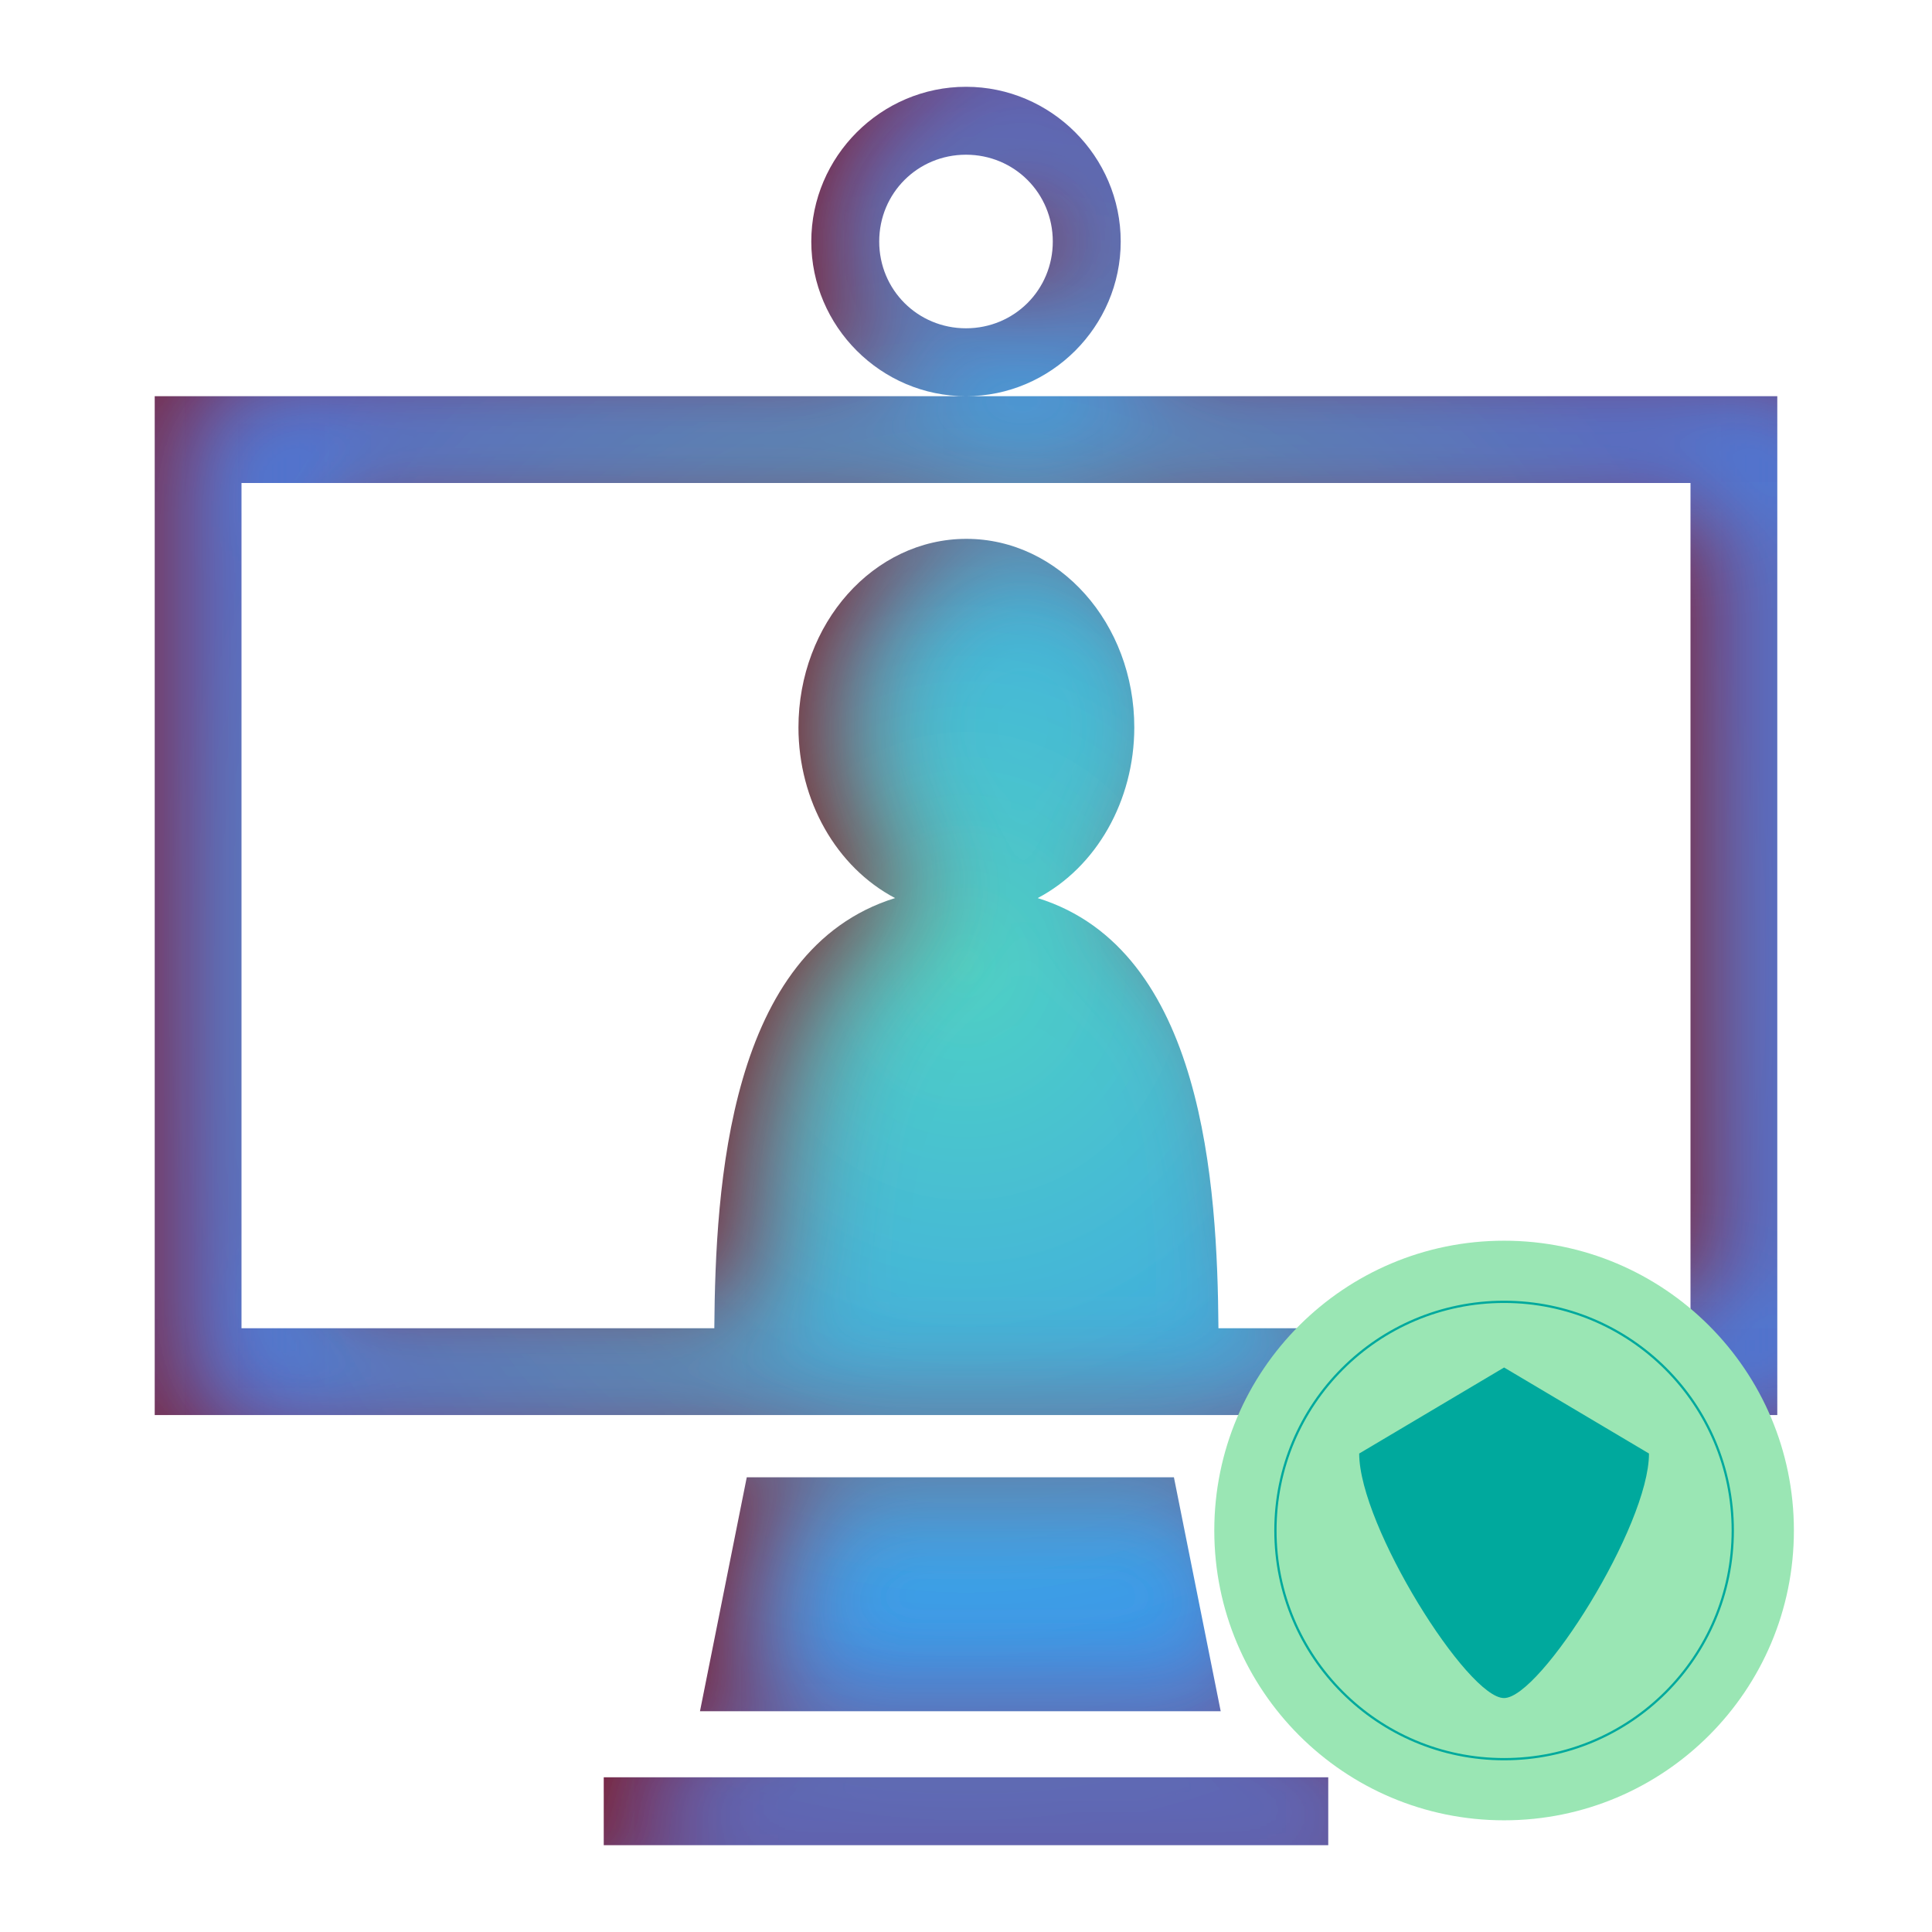
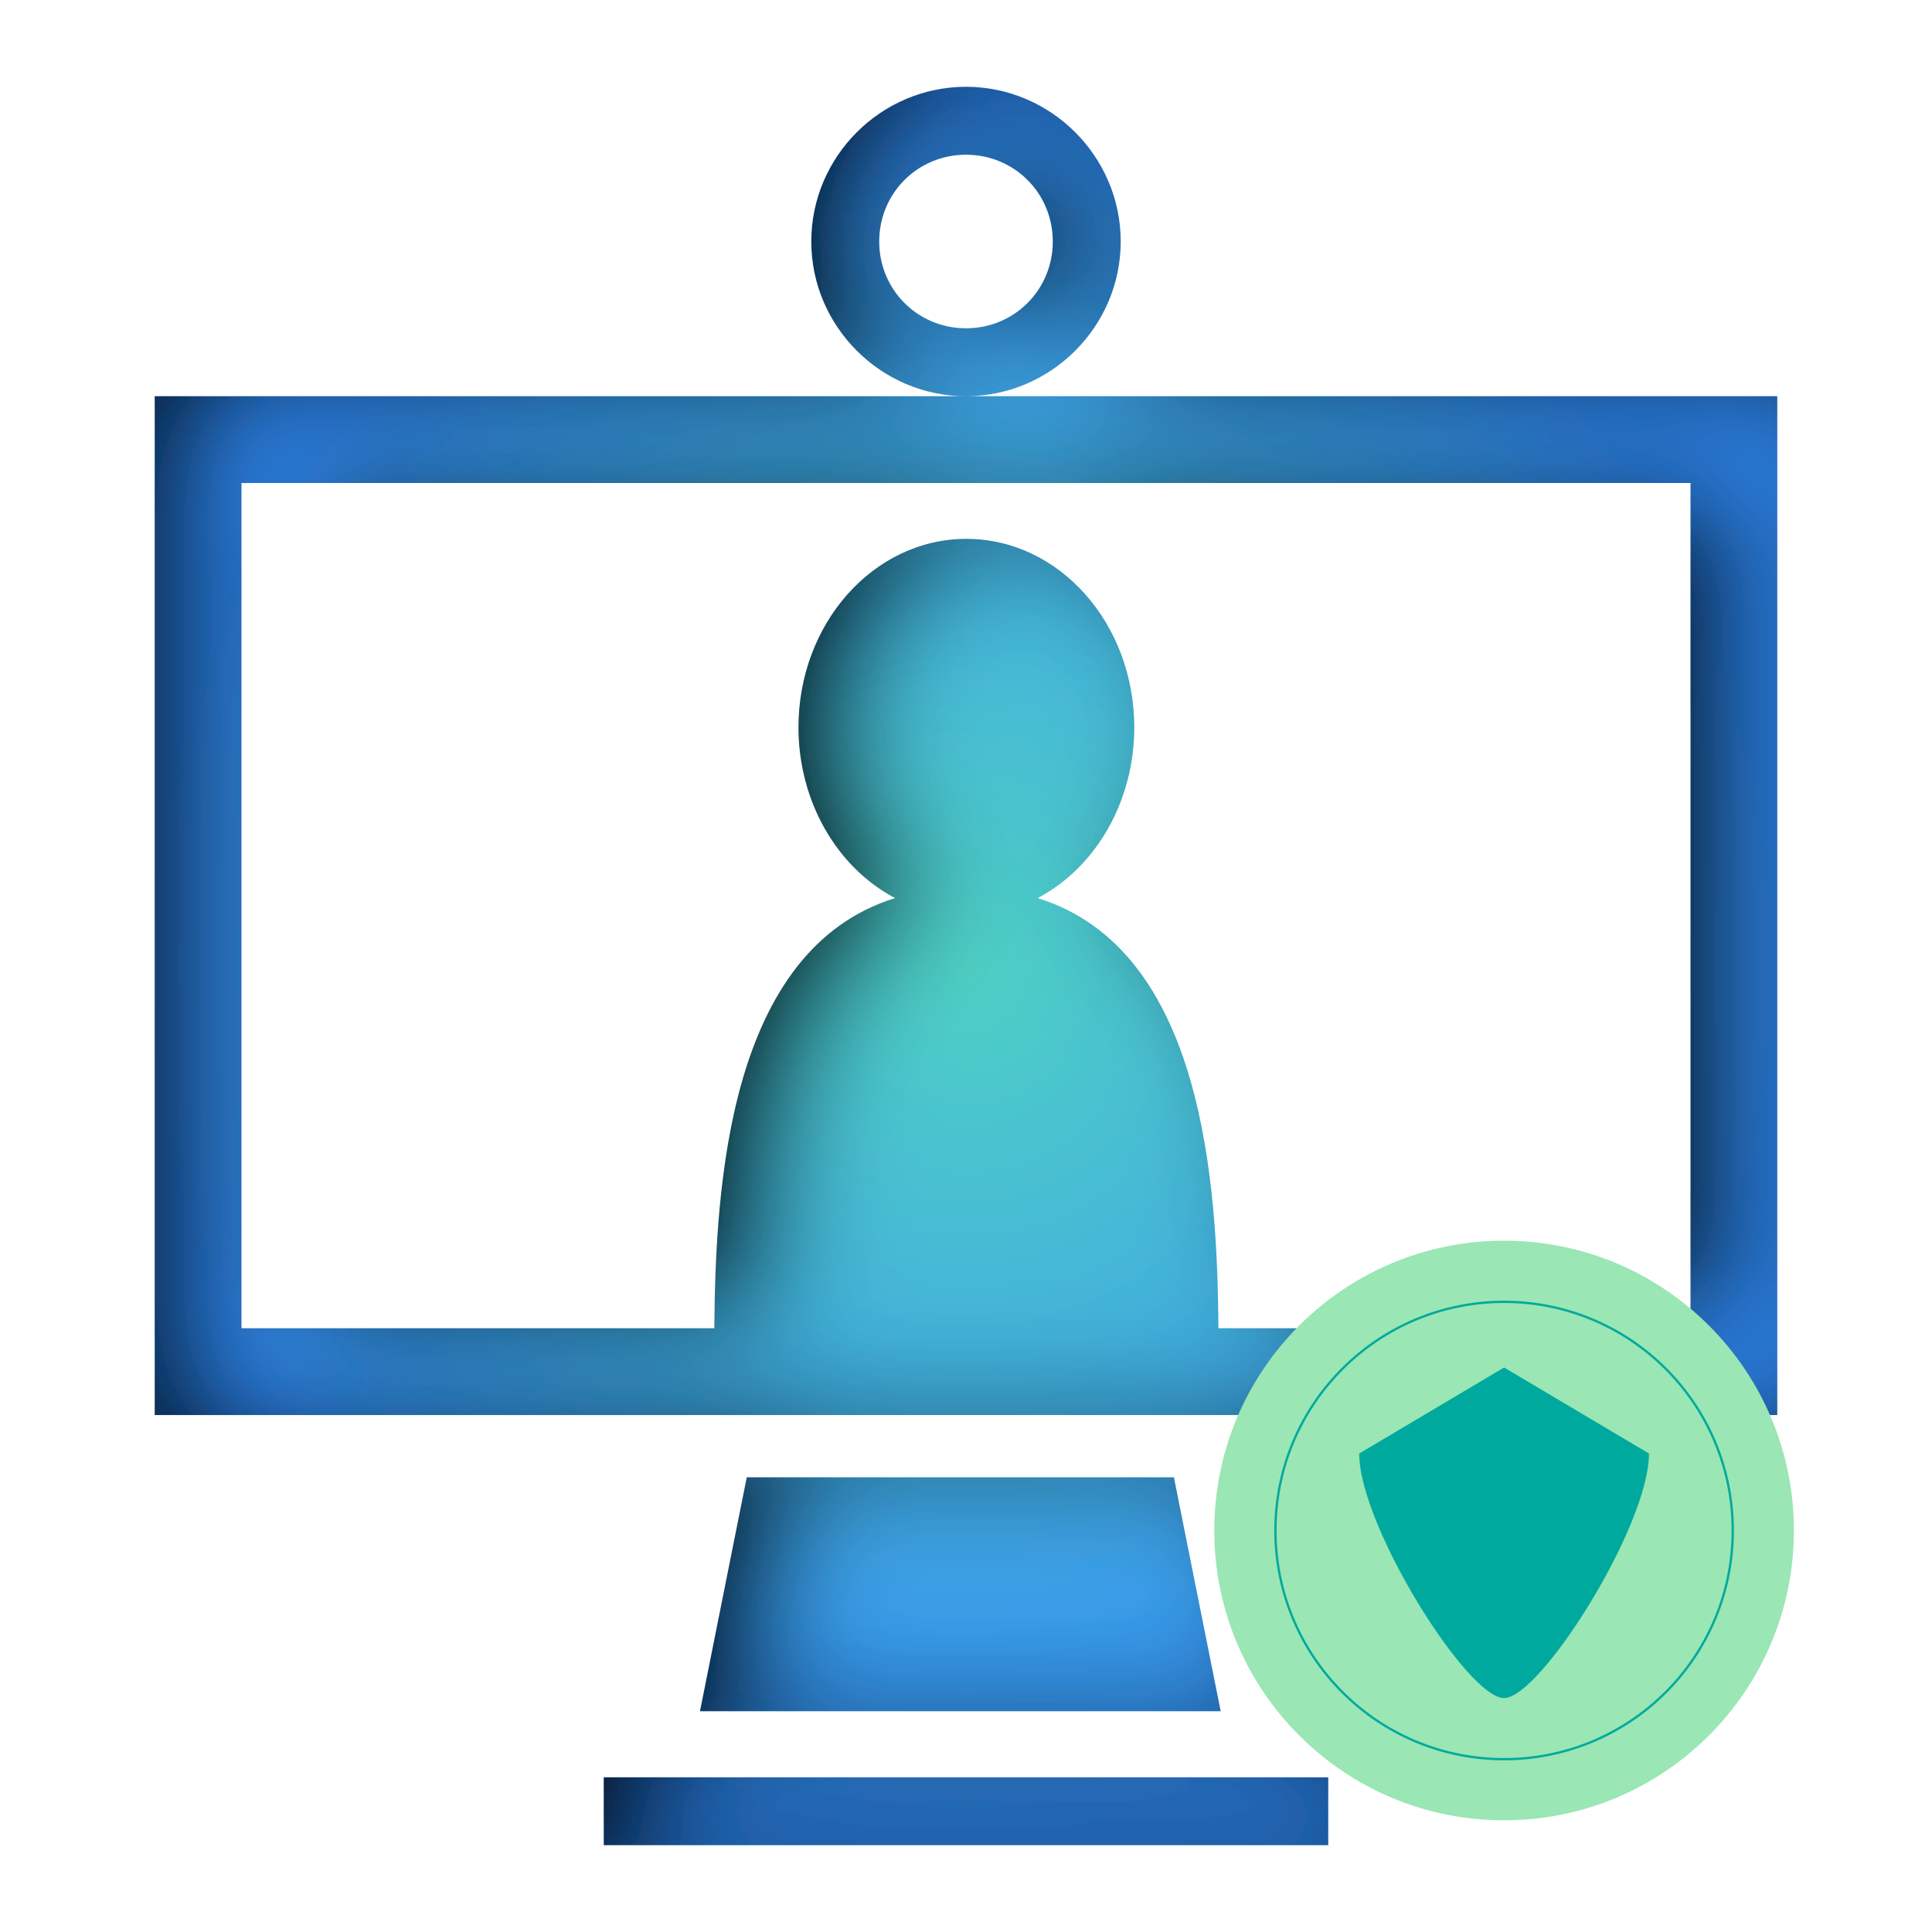
<svg xmlns="http://www.w3.org/2000/svg" viewBox="0 0 512 512" style="height: 494px; width: 494px;">
  <defs>
    <filter id="shadow-1" height="300%" width="300%" x="-100%" y="-100%">
-       <feFlood flood-color="rgba(121, 19, 19, 1)" result="flood" />
+       <feFlood floodColor="rgba(121, 19, 19, 1)" result="flood" />
      <feComposite in="flood" in2="SourceGraphic" operator="out" result="composite" />
      <feGaussianBlur in="composite" stdDeviation="15" result="blur" />
      <feOffset dx="15" result="offset" />
      <feComposite in2="SourceGraphic" in="offset" operator="atop" />
    </filter>
    <radialGradient id="delapouite-video-conference-gradient-1">
      <stop offset="0%" stop-color="#4fd1c5" stop-opacity="1" />
      <stop offset="100%" stop-color="#338cf5" stop-opacity="1" />
    </radialGradient>
  </defs>
  <g className="" transform="translate(0,0)" style="">
    <path d="M256 23c-22.5 0-41 18.46-41 41s18.5 41 41 41 41-18.46 41-41-18.5-41-41-41zm0 82H41v270h430V105H256zm0-64c12.8 0 23 10.19 23 23s-10.2 23-23 23-23-10.19-23-23 10.2-23 23-23zM64 128h384v224H322.9c-.3-37.8-3.8-100.3-47.9-114a44.51 50 0 0 0 25.6-45.2 44.51 50 0 0 0-44.5-50 44.51 50 0 0 0-44.5 50 44.51 50 0 0 0 25.6 45.2c-44.1 13.7-47.6 76.2-47.9 114H64V128zm133.9 263.5l-12.4 62h138l-12.4-62H197.9zM160 471v18h192v-18H160z" fill="url(#delapouite-video-conference-gradient-1)" filter="url(#shadow-1)" />
  </g>
  <g className="" transform="translate(309,316)" style="">
    <g transform="translate(12.8, 12.8) scale(0.6, 0.6) rotate(0, 128, 128)">
      <circle cx="128" cy="128" r="128" fill="#9ae6b4" fill-opacity="1" />
      <circle stroke="#00a99d" stroke-opacity="1" fill="#9ae6b4" fill-opacity="1" strokeWidth="18" cx="128" cy="128" r="101" />
      <path fill="#00a99d" fill-opacity="1" d="M64 94l64-38 64 38c0 32-48 108-64 108-16 .25-64-76-64-108z" />
    </g>
  </g>
</svg>
